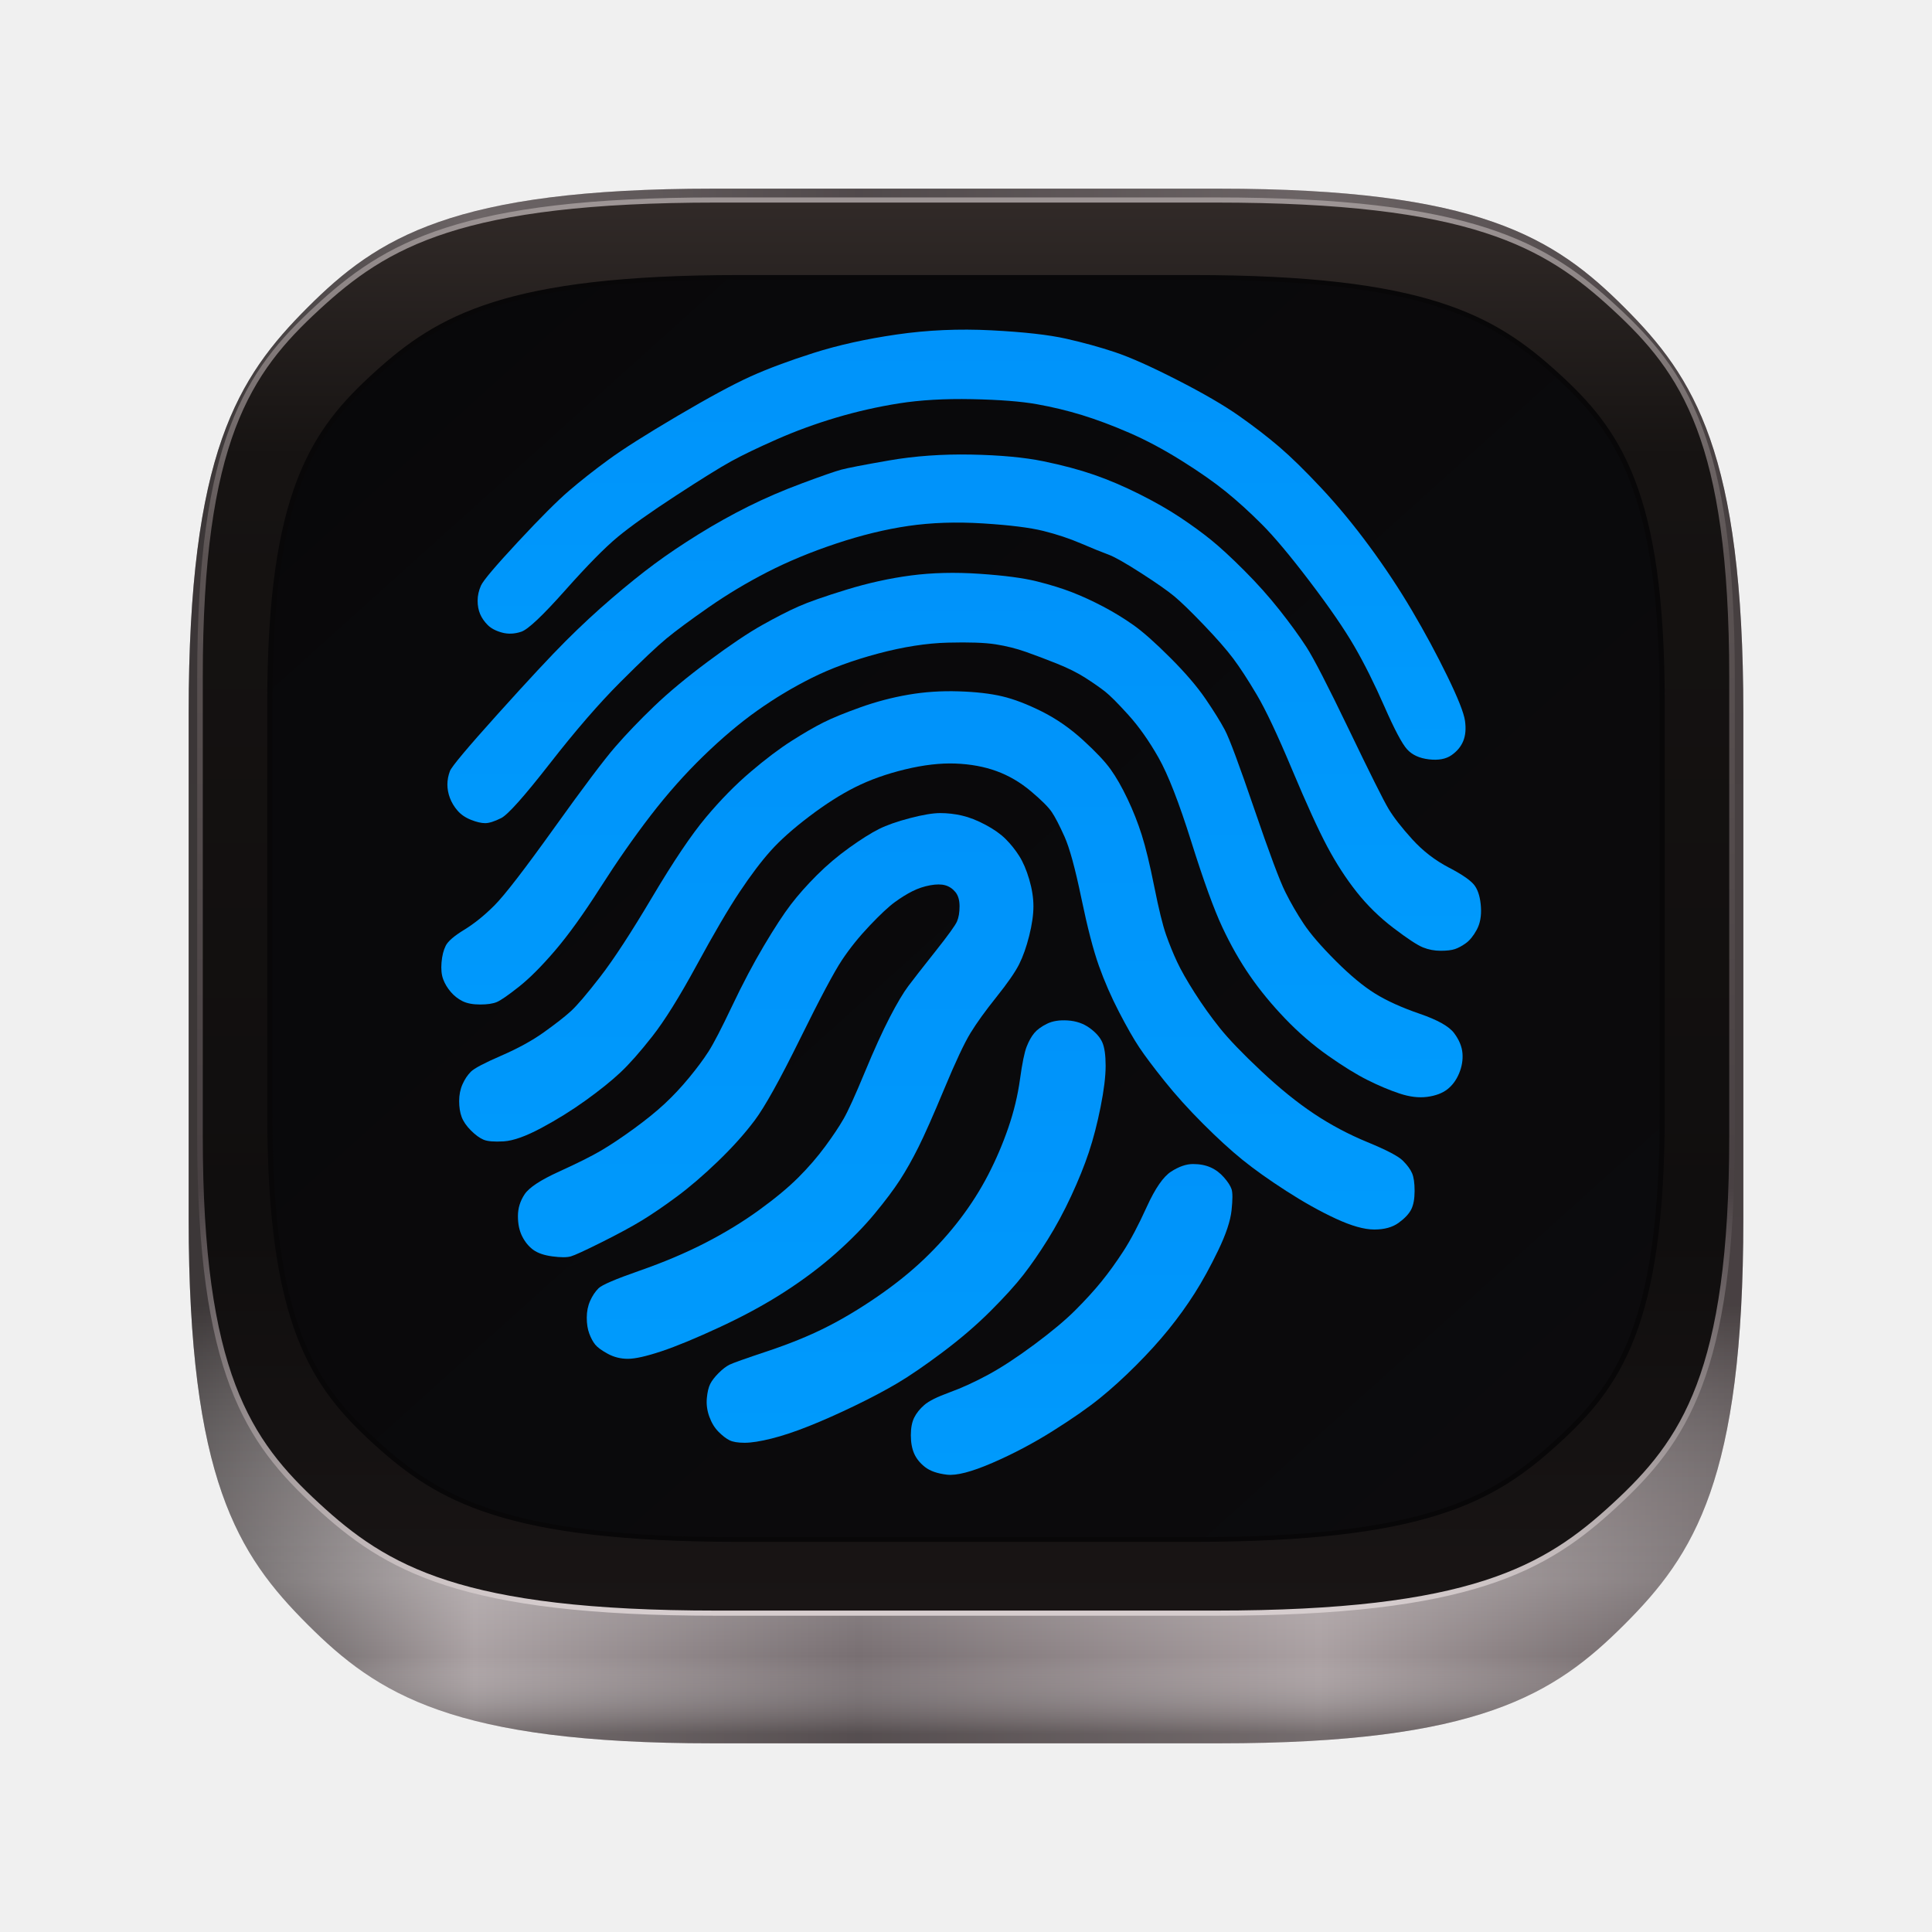
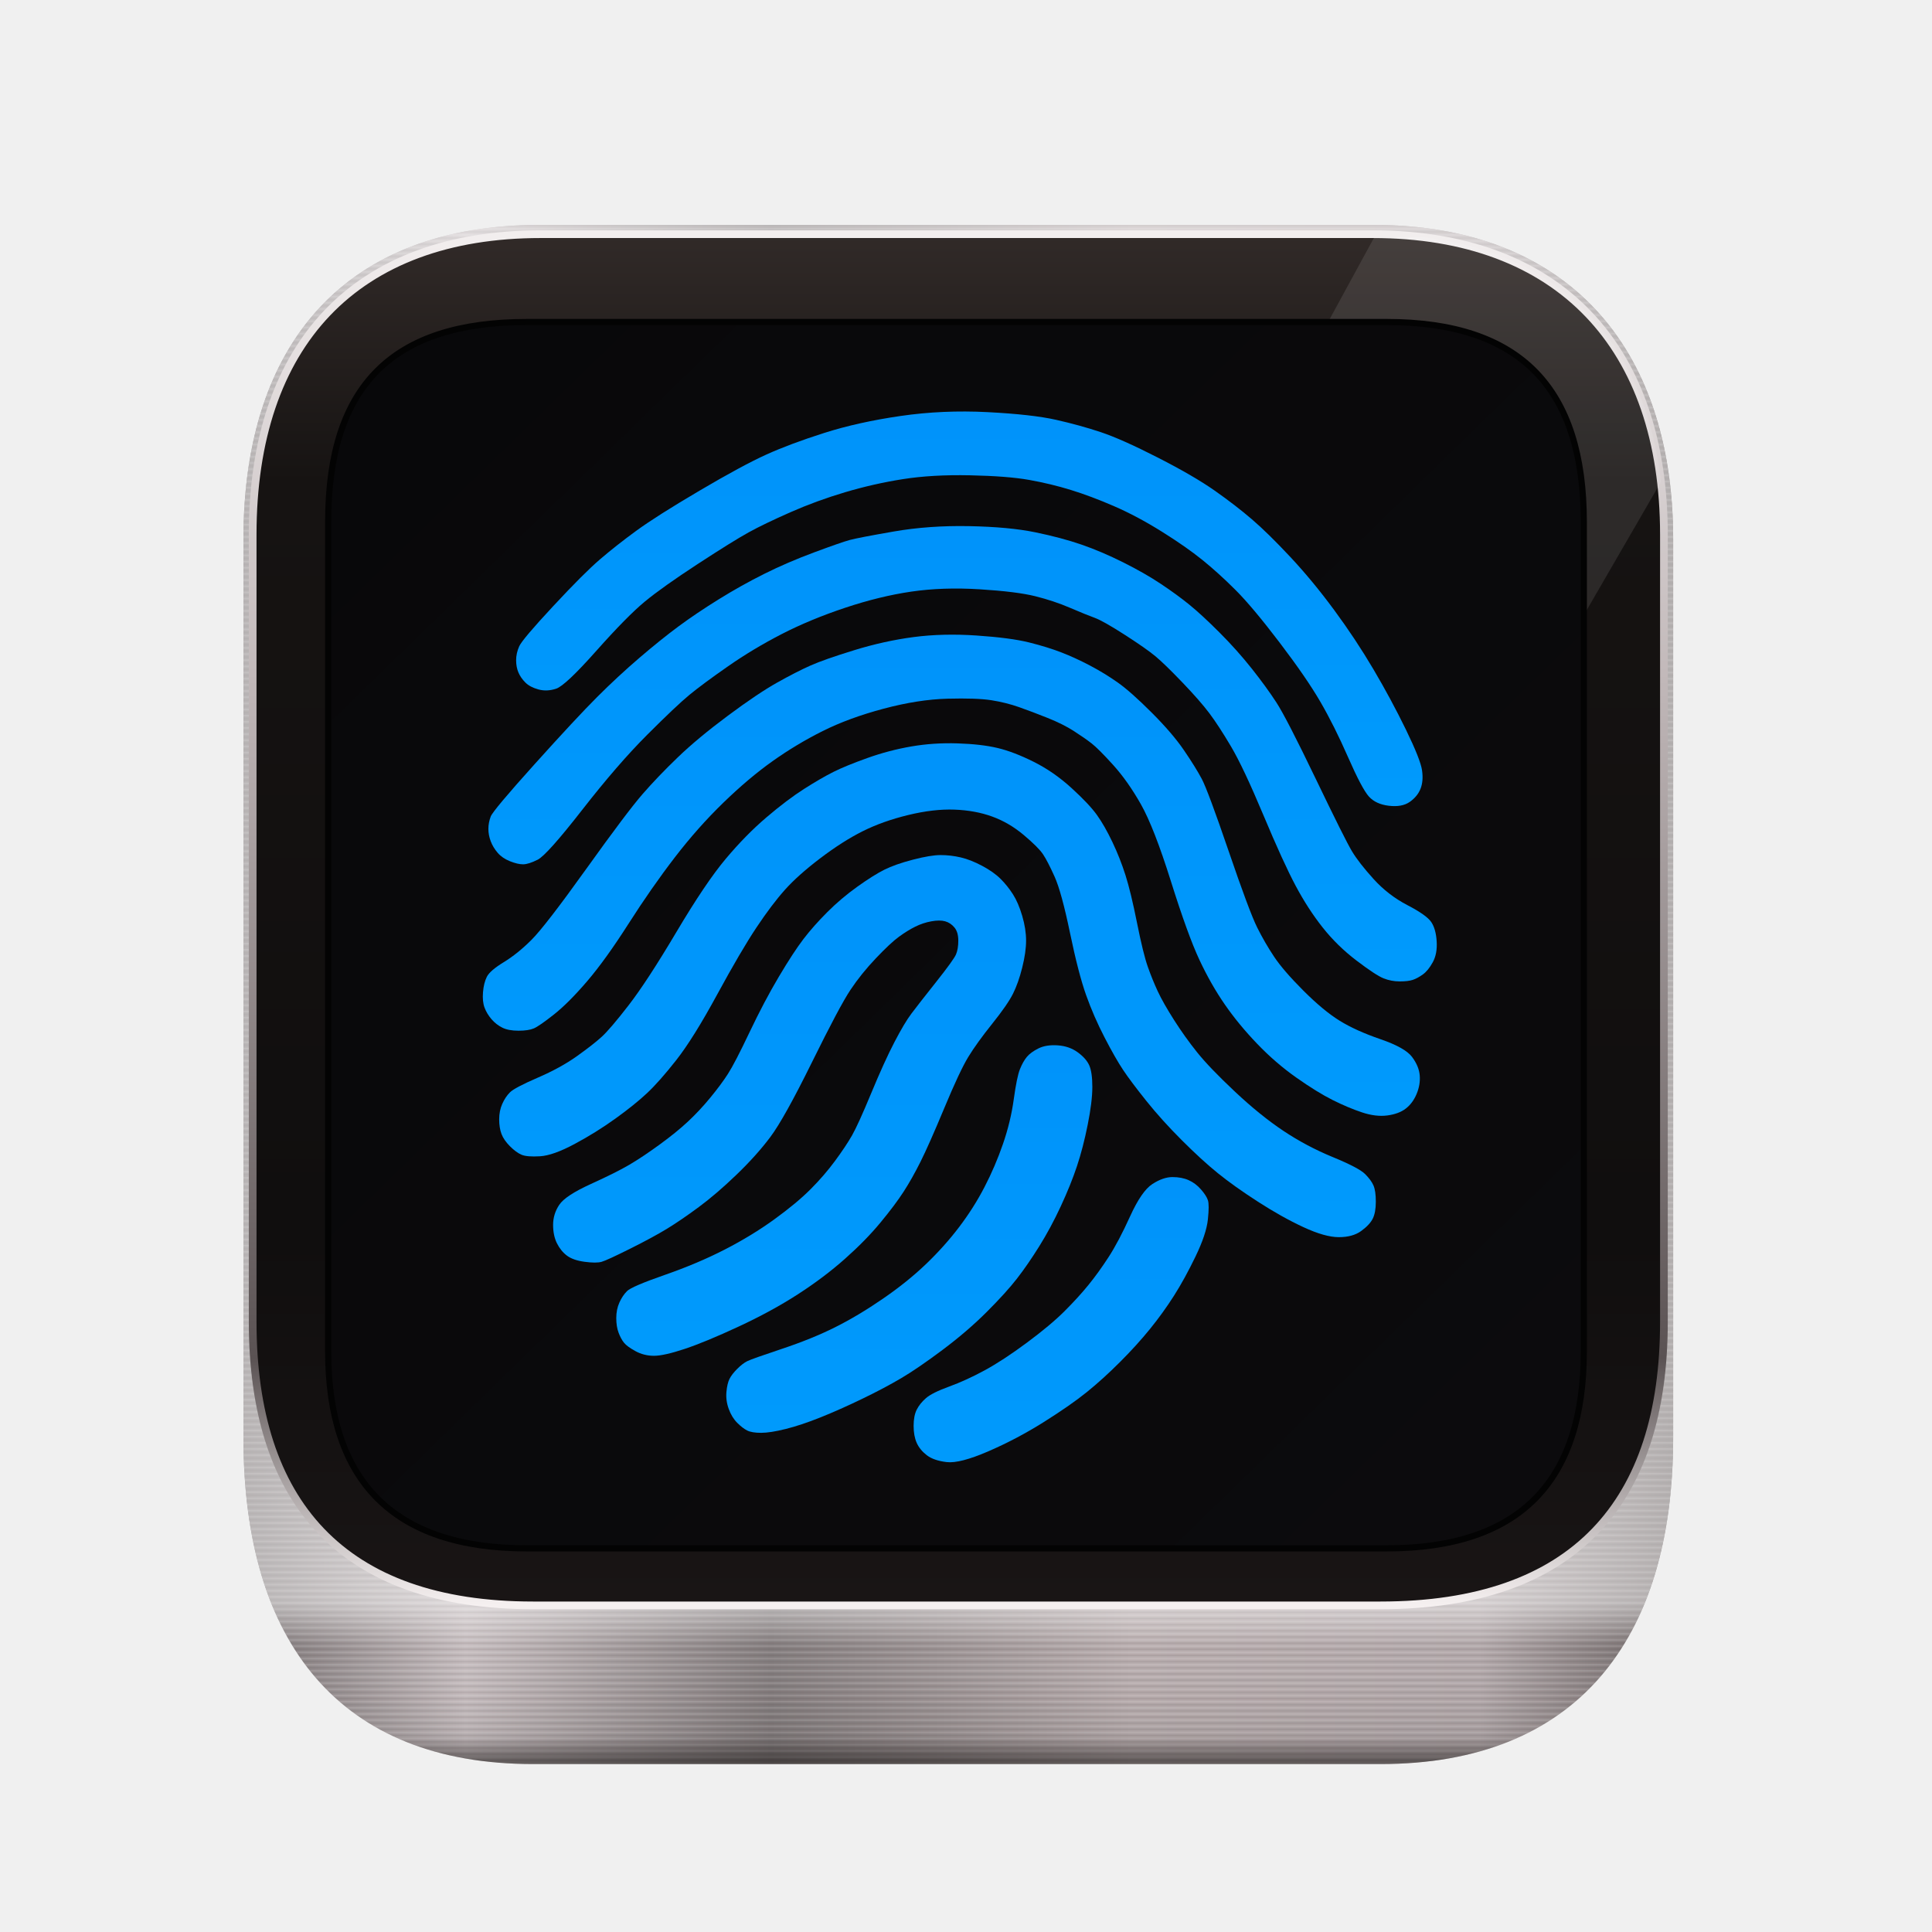
- <svg xmlns="http://www.w3.org/2000/svg" width="1024" height="1024" viewBox="0 0 1024 1024" role="img" aria-labelledby="title">
+ <svg xmlns="http://www.w3.org/2000/svg" width="1254" height="1254" viewBox="0 0 1254 1254" role="img" aria-labelledby="title">
  <defs>
    <linearGradient id="aluminum">
-       <stop stop-color="#514c4d" />
-       <stop offset=".18" stop-color="#aaa1a3" />
-       <stop offset=".43" stop-color="#786f72" />
-       <stop offset=".73" stop-color="#aaa0a2" />
-       <stop offset="1" stop-color="#655c5e" />
+       <stop stop-color="#766f70" />
+       <stop offset=".16" stop-color="#c5bcbe" />
+       <stop offset=".37" stop-color="#837c7d" />
+       <stop offset=".62" stop-color="#b8adae" />
+       <stop offset=".86" stop-color="#b2a8aa" />
+       <stop offset="1" stop-color="#6c6464" />
    </linearGradient>
    <linearGradient id="rim" x2="0" y2="1" gradientUnits="objectBoundingBox">
-       <stop stop-color="#9d9595" />
-       <stop offset=".25" stop-color="#5b5353" />
-       <stop offset=".7" stop-color="#494143" />
-       <stop offset="1" stop-color="#d6cdce" />
+       <stop stop-color="#f2eeee" />
+       <stop offset=".32" stop-color="#c2b9ba" />
+       <stop offset=".82" stop-color="#5a5253" />
+       <stop offset="1" stop-color="#f5f0f0" />
    </linearGradient>
    <linearGradient id="bezel" x2="0" y2="1" gradientUnits="objectBoundingBox">
      <stop stop-color="#312a28" />
      <stop offset=".18" stop-color="#161312" />
      <stop offset=".73" stop-color="#100e0e" />
      <stop offset="1" stop-color="#191515" />
    </linearGradient>
    <linearGradient id="screen" x2="1" y2="1" gradientUnits="objectBoundingBox">
      <stop stop-color="#08080a" />
      <stop offset="1" stop-color="#0c0b0d" />
    </linearGradient>
    <linearGradient id="fingerprint" x2="0" y2="1" gradientUnits="objectBoundingBox">
      <stop stop-color="#0093fa" />
      <stop offset="1" stop-color="#009afc" />
    </linearGradient>
-     <linearGradient id="metal-shade" x2="0" y2="1">
-       <stop stop-color="#1e1919" stop-opacity=".44" />
-       <stop offset=".72" stop-color="#1e1919" stop-opacity=".42" />
-       <stop offset=".9" stop-color="#fff" stop-opacity=".16" />
-       <stop offset=".95" stop-color="#fff" stop-opacity="0" />
-       <stop offset="1" stop-color="#1e1919" stop-opacity=".38" />
+     <linearGradient id="base-shade" x1="0" y1="1040" x2="0" y2="1143" gradientUnits="userSpaceOnUse">
+       <stop stop-color="#fff" stop-opacity=".48" />
+       <stop offset=".28" stop-color="#fff" stop-opacity="0" />
+       <stop offset=".85" stop-color="#161211" stop-opacity=".08" />
+       <stop offset="1" stop-color="#161211" stop-opacity=".54" />
    </linearGradient>
-     <path id="outline" d="M278 0H546       C684 0 724 26 761 63C798 100 824 140 824 278V546       C824 684 798 724 761 761C724 798 684 824 546 824H278       C140 824 100 798 63 761C26 724 0 684 0 546V278       C0 140 26 100 63 63C100 26 140 0 278 0Z" />
-     <clipPath id="enclosure-clip">
-       <use href="#outline" x="100" y="100" />
+     <pattern id="brush" width="5" height="4" patternUnits="userSpaceOnUse">
+       <path d="M0 .5H5" stroke="#fff" stroke-opacity=".13" />
+       <path d="M0 2.5H5" stroke="#292222" stroke-opacity=".1" />
+     </pattern>
+     <path id="enclosure" d="M158 350C158 221 226 146 350 146H892C1016 146 1086 224 1086 350V933C1086 1065 1023 1145 896 1145H346C221 1145 158 1067 158 933Z" />
+     <path id="glass" d="M164 347C164 223 231 152 351 152H891C1012 152 1080 225 1080 347V858C1080 975 1022 1042 896 1042H346C222 1042 164 975 164 858Z" />
+     <path id="display" d="M213 339C213 250 255 209 342 209H900C987 209 1028 252 1028 339V877C1028 961 987 1005 900 1005H342C255 1005 213 961 213 877Z" />
+     <clipPath id="face-clip">
+       <use href="#glass" />
    </clipPath>
-     <symbol id="face" viewBox="0 0 824 824" preserveAspectRatio="none" overflow="visible">
-       <use href="#outline" />
-     </symbol>
  </defs>
-   <g clip-path="url(#enclosure-clip)">
-     <rect x="100" y="100" width="824" height="824" fill="url(#aluminum)" />
-     <rect x="100" y="100" width="824" height="824" fill="url(#metal-shade)" />
-   </g>
-   <use href="#face" x="106" y="106" width="812" height="749" fill="url(#bezel)" stroke="url(#rim)" stroke-width="3" />
-   <use href="#face" x="143" y="147" width="738" height="669" fill="url(#screen)" stroke="#080708" stroke-width="3" />
-   <g fill="url(#fingerprint)" transform="translate(-45 -63) scale(.89)">
+   <use href="#enclosure" fill="url(#aluminum)" />
+   <use href="#enclosure" fill="url(#brush)" />
+   <use href="#enclosure" fill="url(#base-shade)" />
+   <use href="#glass" fill="url(#bezel)" stroke="url(#rim)" stroke-width="5" />
+   <path d="M892 154H1068L1082 306L1016 420H747Z" fill="#fff" opacity=".1" clip-path="url(#face-clip)" />
+   <use href="#display" fill="url(#screen)" stroke="#030303" stroke-width="4" />
+   <g fill="url(#fingerprint)">
    <path d="M584.5 270 Q612 266 641 267.5 Q670 269 685.5 272.5 Q701 276 714.5 280.5 Q728 285 751.5 297 Q775 309 788.5 318.5 Q802 328 812.5 337 Q823 346 837.5 361.5 Q852 377 866 396 Q880 415 891.5 434.5 Q903 454 912.5 473.5 Q922 493 923 500 Q924 507 922 512 Q920 517 915 520.5 Q910 524 901.5 523 Q893 522 888.5 517 Q884 512 875 491.5 Q866 471 857 455.5 Q848 440 830.5 417 Q813 394 802 383 Q791 372 780.5 363.5 Q770 355 754 345 Q738 335 723 328.5 Q708 322 695 318 Q682 314 668 311.5 Q654 309 629.5 308.5 Q605 308 586 311 Q567 314 548.5 319.5 Q530 325 513 332.5 Q496 340 486 345.5 Q476 351 453 366 Q430 381 418.5 390.5 Q407 400 387 422.5 Q367 445 361 447 Q355 449 349.5 447.5 Q344 446 341 443 Q338 440 336.5 436.5 Q335 433 335 428.5 Q335 424 337 419.5 Q339 415 359 393.5 Q379 372 389.5 363 Q400 354 413 344.5 Q426 335 454 318.5 Q482 302 497.5 295 Q513 288 535 281 Q557 274 584.5 270 Z" />
    <path d="M580 345 Q603 341 629 341.5 Q655 342 672 345.5 Q689 349 702 353.5 Q715 358 729 365 Q743 372 753.5 379 Q764 386 772 392.5 Q780 399 791.5 410.5 Q803 422 812.5 434 Q822 446 828.5 456 Q835 466 854 505.5 Q873 545 877.5 552.5 Q882 560 891.5 570.5 Q901 581 913.5 587.5 Q926 594 929 598.5 Q932 603 932.5 611 Q933 619 930 624.5 Q927 630 923.5 632.5 Q920 635 917 636 Q914 637 908.5 637 Q903 637 898 635 Q893 633 880.5 623.5 Q868 614 858.5 602 Q849 590 841 575 Q833 560 820 529 Q807 498 799 484.5 Q791 471 785 463 Q779 455 767.5 443 Q756 431 750 426 Q744 421 730 412 Q716 403 710.5 401 Q705 399 694.5 394.5 Q684 390 672 387 Q660 384 636 382.5 Q612 381 591.5 384 Q571 387 548.5 394.5 Q526 402 507.5 411.5 Q489 421 472.5 432.5 Q456 444 447.5 451 Q439 458 420 477 Q401 496 378 525.5 Q355 555 349 558 Q343 561 339.5 561 Q336 561 331 559 Q326 557 323 553.5 Q320 550 318.5 546 Q317 542 317 538 Q317 534 318.5 530 Q320 526 347 496 Q374 466 387.5 452.5 Q401 439 415 427 Q429 415 440.5 406.5 Q452 398 466.5 389 Q481 380 496 372.5 Q511 365 528.5 358.5 Q546 352 551.5 350.5 Q557 349 580 345 Z" />
    <path d="M593 413.5 Q612 411 634 412.5 Q656 414 668 417 Q680 420 689 423.5 Q698 427 707.5 432 Q717 437 725.5 443 Q734 449 747.5 462.5 Q761 476 768.5 487 Q776 498 780 505.5 Q784 513 797.5 552.5 Q811 592 816 602 Q821 612 827 621 Q833 630 846 643 Q859 656 869.5 662.5 Q880 669 896 674.5 Q912 680 916.5 686 Q921 692 921.5 698 Q922 704 919.5 710 Q917 716 912.5 719.5 Q908 723 900.5 724 Q893 725 884 722 Q875 719 865 714 Q855 709 841.5 699.5 Q828 690 816 677.5 Q804 665 795 652 Q786 639 778.5 623 Q771 607 760 572 Q749 537 740.5 522 Q732 507 722.5 496.5 Q713 486 708.5 482.5 Q704 479 697 474.5 Q690 470 680 466 Q670 462 661.5 459 Q653 456 643.5 454.5 Q634 453 615 453.5 Q596 454 573.5 460 Q551 466 534 474.5 Q517 483 501.5 494 Q486 505 469.5 521 Q453 537 438 556.5 Q423 576 408 599.5 Q393 623 381 637 Q369 651 359.5 658.5 Q350 666 346.5 667.5 Q343 669 336.5 669 Q330 669 326 667 Q322 665 319 661.5 Q316 658 314.5 654 Q313 650 313.5 644 Q314 638 316 634 Q318 630 327 624.5 Q336 619 345 610 Q354 601 380.5 564 Q407 527 417 515.5 Q427 504 440 491.5 Q453 479 472.5 464.5 Q492 450 504.5 443 Q517 436 526 432 Q535 428 554.5 422 Q574 416 593 413.5 Z" />
    <path d="M591.5 484.5 Q606 482 621.5 482.5 Q637 483 647.5 485.5 Q658 488 671 494.5 Q684 501 695.5 511.5 Q707 522 712 529 Q717 536 722 546.5 Q727 557 730.5 568 Q734 579 738 599 Q742 619 745 627.5 Q748 636 751.5 643.5 Q755 651 762 662 Q769 673 777 683 Q785 693 801.5 708.5 Q818 724 833 734 Q848 744 865 751 Q882 758 886 762 Q890 766 891.5 769.5 Q893 773 893 780 Q893 787 891 791 Q889 795 883.5 799 Q878 803 869 803 Q860 803 846 796.5 Q832 790 816.5 780 Q801 770 790.5 761.5 Q780 753 767 740 Q754 727 744 714.5 Q734 702 729 694.5 Q724 687 717 673.5 Q710 660 705 646 Q700 632 694.5 605.5 Q689 579 684.5 569 Q680 559 677 554.5 Q674 550 664.5 542 Q655 534 644 530 Q633 526 619.5 525.5 Q606 525 589.5 529 Q573 533 560 539.5 Q547 546 532.5 557 Q518 568 509.5 577.5 Q501 587 491 602 Q481 617 465.5 645.5 Q450 674 439 688 Q428 702 420 709.5 Q412 717 399.5 726 Q387 735 373 742.5 Q359 750 350.5 750.5 Q342 751 338.5 749.5 Q335 748 331 744 Q327 740 325.5 736 Q324 732 324 726.5 Q324 721 326 716.5 Q328 712 331 709 Q334 706 349 699.5 Q364 693 374.5 685.5 Q385 678 390.5 673 Q396 668 408 652.5 Q420 637 439 605 Q458 573 471 557.5 Q484 542 497.5 530.5 Q511 519 522 512 Q533 505 541 501 Q549 497 563 492 Q577 487 591.5 484.5 Z" />
    <path d="M592.5 558 Q604 555 610.5 555 Q617 555 623.5 556.5 Q630 558 637.5 562 Q645 566 649.5 570.5 Q654 575 657.5 580.5 Q661 586 663.5 594.5 Q666 603 666 610.5 Q666 618 663.5 628 Q661 638 657.5 645 Q654 652 644 664.5 Q634 677 628.5 686 Q623 695 613 719 Q603 743 597.5 754 Q592 765 586.5 773.5 Q581 782 571.5 793.5 Q562 805 548.5 817 Q535 829 518 840 Q501 851 479.5 861 Q458 871 444.5 875.5 Q431 880 424.5 880 Q418 880 412.5 877 Q407 874 405 871.5 Q403 869 401.5 865 Q400 861 400 855.5 Q400 850 402 845.5 Q404 841 407 838 Q410 835 431.5 827.5 Q453 820 470.5 811 Q488 802 502.5 791.5 Q517 781 526 772 Q535 763 542 753.5 Q549 744 553 737 Q557 730 565.5 709.5 Q574 689 580.5 676.5 Q587 664 591.5 658 Q596 652 607.5 637.5 Q619 623 620.5 619.5 Q622 616 622 610.5 Q622 605 619.5 602 Q617 599 613.5 598 Q610 597 604.5 598 Q599 599 594 601.5 Q589 604 583.5 608 Q578 612 568.5 622 Q559 632 552 642.5 Q545 653 527 689.5 Q509 726 500 738 Q491 750 478 762.5 Q465 775 453.5 783.5 Q442 792 433 797.5 Q424 803 409 810.5 Q394 818 390.5 819 Q387 820 379.5 819 Q372 818 368 815 Q364 812 361.5 807 Q359 802 359 795 Q359 788 363 782 Q367 776 383.5 768.5 Q400 761 408.5 756 Q417 751 428 743 Q439 735 446.5 728 Q454 721 461 712.5 Q468 704 472.5 697 Q477 690 486.5 670 Q496 650 505.5 634 Q515 618 521.5 609.5 Q528 601 537 592 Q546 583 556.5 575.5 Q567 568 574 564.5 Q581 561 592.5 558 Z" />
    <path d="M674 680.5 Q679 678 686.5 678.5 Q694 679 699.5 683 Q705 687 707 691.5 Q709 696 709 705.5 Q709 715 706 730 Q703 745 699 757 Q695 769 688.5 783 Q682 797 674.5 809 Q667 821 660 830 Q653 839 640.5 851.5 Q628 864 612 876 Q596 888 585 894.5 Q574 901 559.5 908 Q545 915 532.5 920 Q520 925 510 927.5 Q500 930 494 930 Q488 930 485 928.5 Q482 927 478.5 923.5 Q475 920 473 914.5 Q471 909 471.5 903.5 Q472 898 473.5 895 Q475 892 478.5 888.5 Q482 885 485 883.5 Q488 882 507.5 875.5 Q527 869 542 861.5 Q557 854 573 843 Q589 832 601 820.5 Q613 809 622.5 796.5 Q632 784 639 770.5 Q646 757 651 742.5 Q656 728 658 713.5 Q660 699 662 694 Q664 689 666.5 686 Q669 683 674 680.5 Z" />
    <path d="M748 768.5 Q755 764 761 764 Q767 764 771.5 766 Q776 768 779.5 772 Q783 776 784 779 Q785 782 784 791.5 Q783 801 776 815.5 Q769 830 762 841 Q755 852 746.5 862.5 Q738 873 727 884 Q716 895 705.5 903.5 Q695 912 677.5 923 Q660 934 641.5 942 Q623 950 614.5 949 Q606 948 601.5 944.5 Q597 941 595 936.5 Q593 932 593 925.5 Q593 919 595 915 Q597 911 601 907.5 Q605 904 616 900 Q627 896 639 889.5 Q651 883 666.5 871.5 Q682 860 691 851 Q700 842 706.5 834 Q713 826 719.5 816 Q726 806 733.5 789.5 Q741 773 748 768.5 Z" />
  </g>
</svg>
